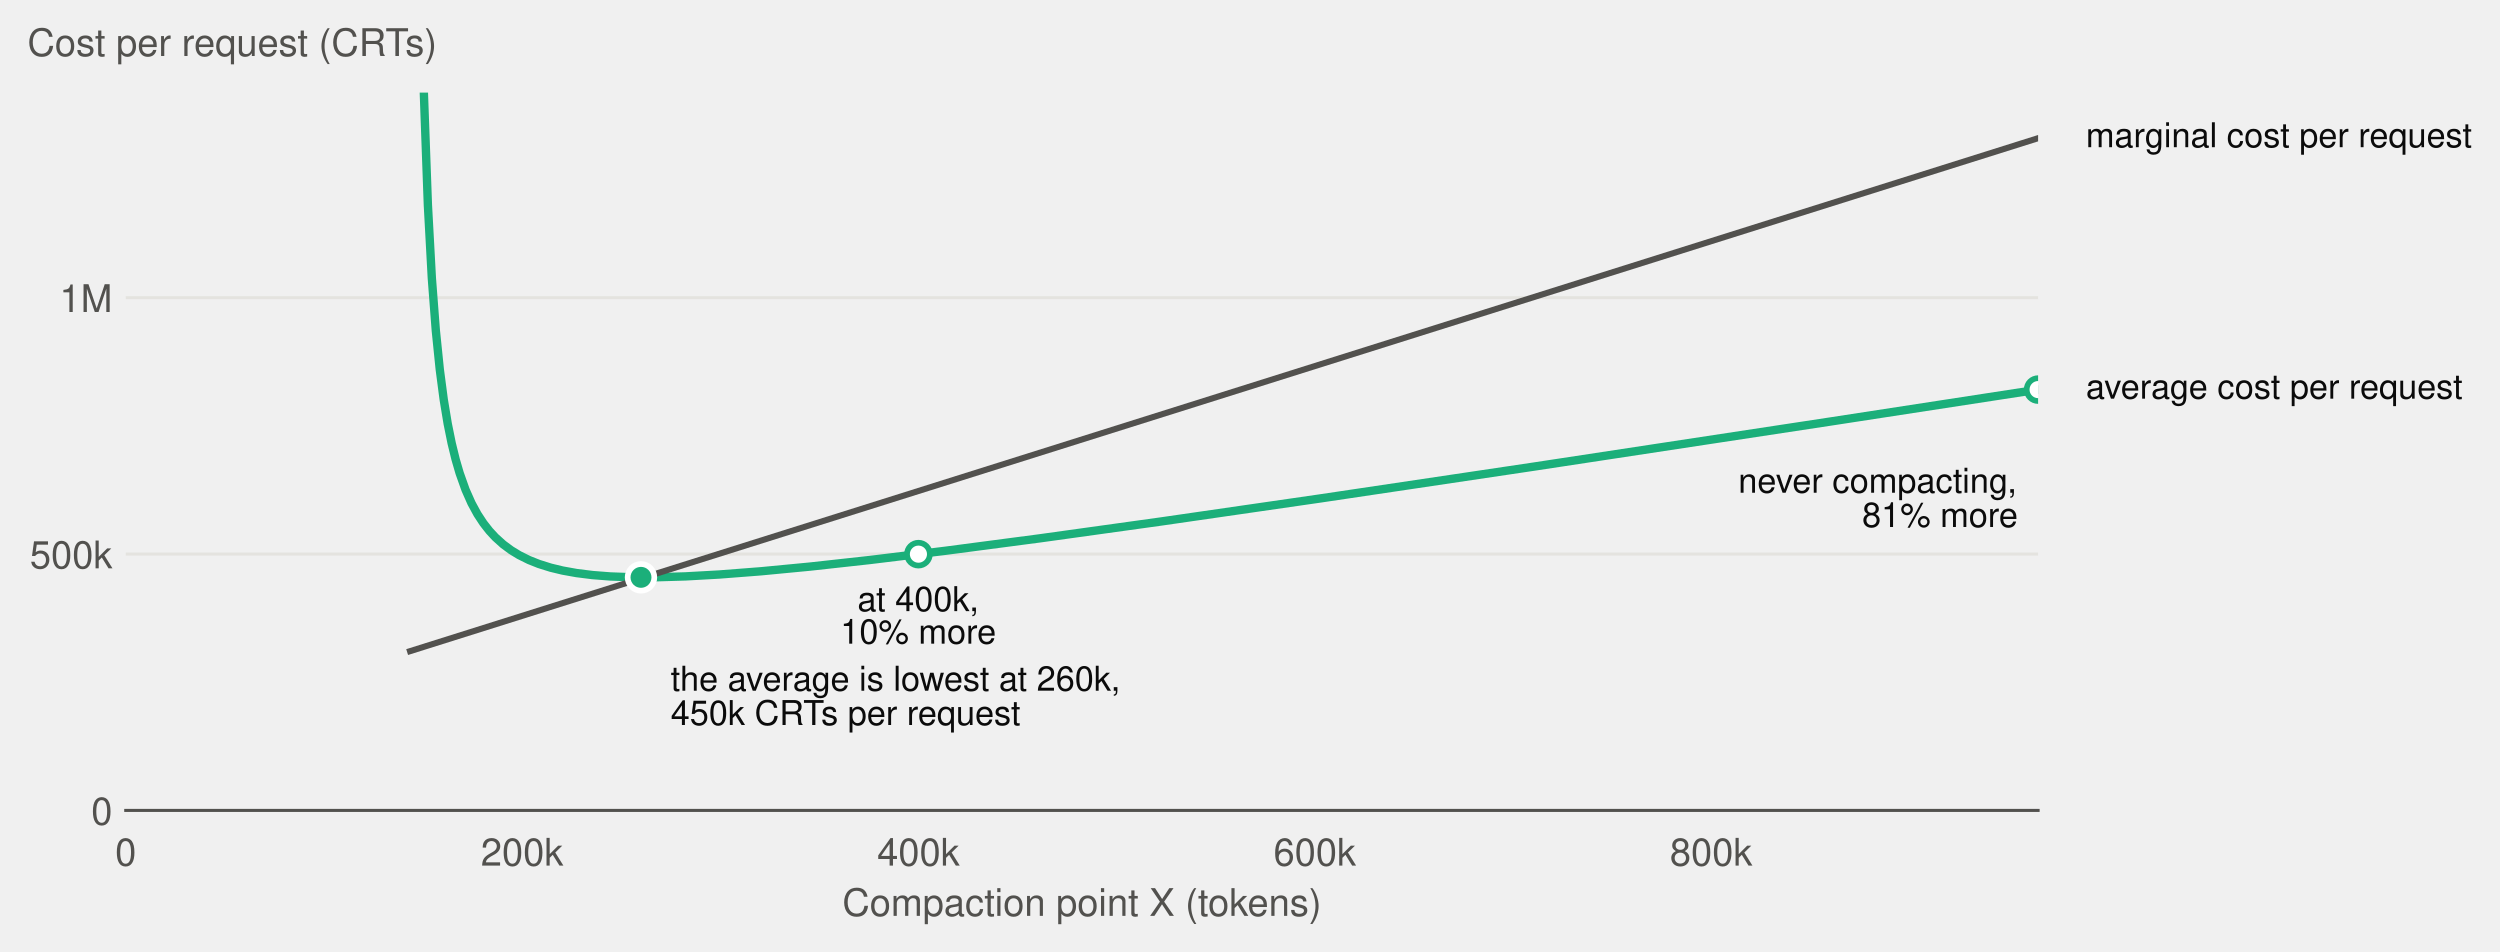
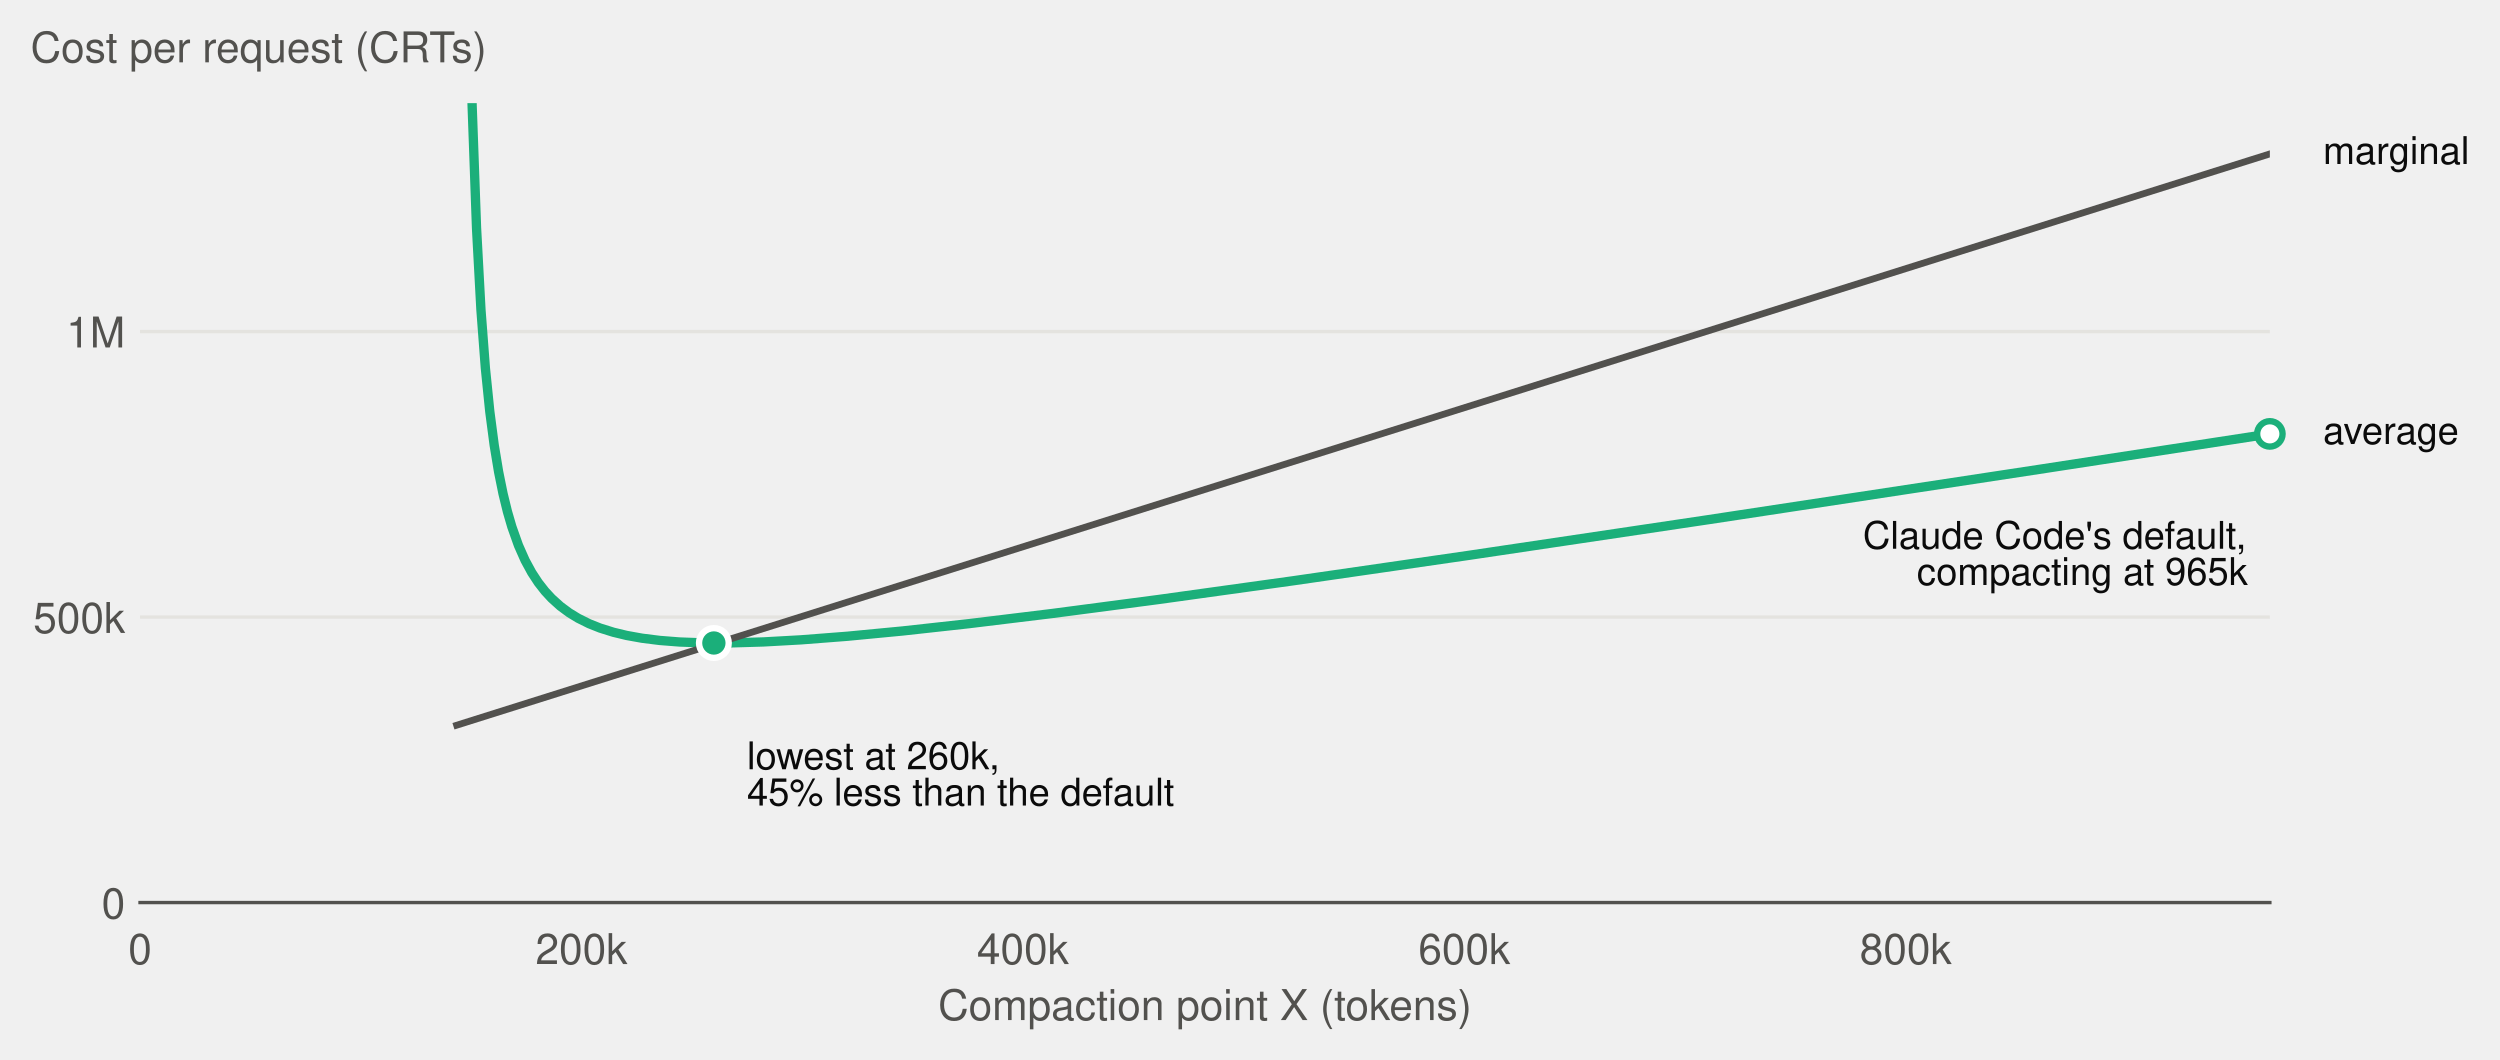
- <svg xmlns="http://www.w3.org/2000/svg" xmlns:xlink="http://www.w3.org/1999/xlink" width="656.516pt" height="249.804pt" viewBox="0 0 656.516 249.804" version="1.1">
+ <svg xmlns="http://www.w3.org/2000/svg" xmlns:xlink="http://www.w3.org/1999/xlink" width="589.487pt" height="249.804pt" viewBox="0 0 589.487 249.804" version="1.1">
  <defs>
    <style type="text/css">*{stroke-linejoin: round; stroke-linecap: butt}</style>
  </defs>
  <g id="figure_1">
    <g id="patch_1">
-       <path d="M 0 249.804  L 656.516 249.804  L 656.516 -0  L 0 -0  L 0 249.804  z " style="fill: none" />
+       <path d="M 0 249.804  L 589.487 249.804  L 589.487 -0  L 0 -0  L 0 249.804  z " style="fill: none" />
    </g>
    <g id="axes_1">
      <g id="patch_2">
        <path d="M 33.02 212.82  L 535.22 212.82  L 535.22 24.324  L 33.02 24.324  L 33.02 212.82  z " style="fill: none" />
      </g>
      <g id="matplotlib.axis_1">
        <g id="xtick_1">
          <g id="line2d_1" />
          <g id="text_1">
            <text style="font-size: 10px; font-family: 'Helvetica', 'Arial', 'DejaVu Sans'; text-anchor: middle; fill: #52514e" x="33.02" y="227.32" transform="rotate(-0 33.02 227.3202)">0</text>
          </g>
        </g>
        <g id="xtick_2">
          <g id="line2d_2" />
          <g id="text_2">
            <text style="font-size: 10px; font-family: 'Helvetica', 'Arial', 'DejaVu Sans'; text-anchor: middle; fill: #52514e" x="137.103" y="227.32" transform="rotate(-0 137.1029 227.3202)">200k</text>
          </g>
        </g>
        <g id="xtick_3">
          <g id="line2d_3" />
          <g id="text_3">
            <text style="font-size: 10px; font-family: 'Helvetica', 'Arial', 'DejaVu Sans'; text-anchor: middle; fill: #52514e" x="241.186" y="227.32" transform="rotate(-0 241.1858 227.3202)">400k</text>
          </g>
        </g>
        <g id="xtick_4">
          <g id="line2d_4" />
          <g id="text_4">
            <text style="font-size: 10px; font-family: 'Helvetica', 'Arial', 'DejaVu Sans'; text-anchor: middle; fill: #52514e" x="345.269" y="227.32" transform="rotate(-0 345.2687 227.3202)">600k</text>
          </g>
        </g>
        <g id="xtick_5">
          <g id="line2d_5" />
          <g id="text_5">
            <text style="font-size: 10px; font-family: 'Helvetica', 'Arial', 'DejaVu Sans'; text-anchor: middle; fill: #52514e" x="449.352" y="227.32" transform="rotate(-0 449.3516 227.3202)">800k</text>
          </g>
        </g>
        <g id="text_6">
          <text style="font-size: 10px; font-family: 'Helvetica', 'Arial', 'DejaVu Sans'; text-anchor: middle; fill: #52514e" x="284.12" y="240.519" transform="rotate(-0 284.12 240.5194)">Compaction point X (tokens)</text>
        </g>
      </g>
      <g id="matplotlib.axis_2">
        <g id="ytick_1">
          <g id="line2d_6">
            <path d="M 33.02 212.82  L 535.22 212.82  " clip-path="url(#p1271b63b29)" style="fill: none; stroke: #e4e3df; stroke-width: 0.8; stroke-linecap: square" />
          </g>
          <g id="line2d_7" />
          <g id="text_7">
            <text style="font-size: 10px; font-family: 'Helvetica', 'Arial', 'DejaVu Sans'; text-anchor: end; fill: #52514e" x="29.52" y="216.57" transform="rotate(-0 29.52 216.5702)">0</text>
          </g>
        </g>
        <g id="ytick_2">
          <g id="line2d_8">
            <path d="M 33.02 145.5  L 535.22 145.5  " clip-path="url(#p1271b63b29)" style="fill: none; stroke: #e4e3df; stroke-width: 0.8; stroke-linecap: square" />
          </g>
          <g id="line2d_9" />
          <g id="text_8">
            <text style="font-size: 10px; font-family: 'Helvetica', 'Arial', 'DejaVu Sans'; text-anchor: end; fill: #52514e" x="29.52" y="149.25" transform="rotate(-0 29.52 149.2502)">500k</text>
          </g>
        </g>
        <g id="ytick_3">
          <g id="line2d_10">
            <path d="M 33.02 78.18  L 535.22 78.18  " clip-path="url(#p1271b63b29)" style="fill: none; stroke: #e4e3df; stroke-width: 0.8; stroke-linecap: square" />
          </g>
          <g id="line2d_11" />
          <g id="text_9">
            <text style="font-size: 10px; font-family: 'Helvetica', 'Arial', 'DejaVu Sans'; text-anchor: end; fill: #52514e" x="29.52" y="81.93" transform="rotate(-0 29.52 81.93022)">1M</text>
          </g>
        </g>
        <g id="text_10">
          <text style="font-size: 10px; font-family: 'Helvetica', 'Arial', 'DejaVu Sans'; text-anchor: start; fill: #52514e" x="7.2" y="14.7" transform="rotate(-0 7.2 14.7)">Cost per request (CRTs)</text>
        </g>
      </g>
      <g id="line2d_12">
        <path d="M 110.708 -1  L 110.805 4.141  L 111.325 24.865  L 112.366 53.83  L 113.407 73.085  L 114.448 86.792  L 115.489 97.031  L 116.529 104.959  L 117.57 111.268  L 118.611 116.4  L 119.652 120.65  L 120.693 124.22  L 122.254 128.61  L 123.815 132.131  L 125.377 135.006  L 126.938 137.388  L 128.499 139.385  L 130.06 141.077  L 132.142 142.956  L 134.224 144.495  L 136.305 145.768  L 138.907 147.063  L 141.509 148.1  L 144.632 149.079  L 147.754 149.832  L 151.397 150.488  L 155.561 151.012  L 160.244 151.379  L 165.969 151.589  L 172.214 151.595  L 180.02 151.364  L 188.867 150.871  L 199.796 150.025  L 212.806 148.782  L 228.419 147.061  L 248.194 144.646  L 273.174 141.358  L 304.92 136.943  L 346.553 130.917  L 402.757 122.543  L 480.82 110.673  L 535.22 102.309  L 535.22 102.309  " clip-path="url(#p1271b63b29)" style="fill: none; stroke: #1baf7a; stroke-width: 2.2; stroke-linecap: square" />
      </g>
      <g id="line2d_13">
        <path d="M 107.682 171.001  L 535.22 36.286  L 535.22 36.286  " clip-path="url(#p1271b63b29)" style="fill: none; stroke: #52514e; stroke-width: 1.6; stroke-linecap: square" />
      </g>
      <g id="patch_3">
        <path d="M 33.02 212.82  L 535.22 212.82  " style="fill: none; stroke: #52514e; stroke-width: 0.8; stroke-linejoin: miter; stroke-linecap: square" />
      </g>
      <g id="text_11">
-         <text style="font-size: 9px; font-family: 'Helvetica', 'Arial', 'DejaVu Sans'; text-anchor: start; fill: #0b0b0b" x="547.775" y="104.688" transform="rotate(-0 547.775 104.6883)">average cost per request</text>
+         <text style="font-size: 9px; font-family: 'Helvetica', 'Arial', 'DejaVu Sans'; text-anchor: start; fill: #0b0b0b" x="547.775" y="104.688" transform="rotate(-0 547.775 104.6883)">average</text>
      </g>
      <g id="text_12">
-         <text style="font-size: 9px; font-family: 'Helvetica', 'Arial', 'DejaVu Sans'; text-anchor: start; fill: #0b0b0b" x="547.775" y="38.665" transform="rotate(-0 547.775 38.66514)">marginal cost per request</text>
+         <text style="font-size: 9px; font-family: 'Helvetica', 'Arial', 'DejaVu Sans'; text-anchor: start; fill: #0b0b0b" x="547.775" y="38.665" transform="rotate(-0 547.775 38.66514)">marginal</text>
      </g>
      <g id="line2d_14">
        <defs>
          <path id="m687c93059a" d="M 0 3.5  C 0.928 3.5 1.819 3.131 2.475 2.475  C 3.131 1.819 3.5 0.928 3.5 0  C 3.5 -0.928 3.131 -1.819 2.475 -2.475  C 1.819 -3.131 0.928 -3.5 0 -3.5  C -0.928 -3.5 -1.819 -3.131 -2.475 -2.475  C -3.131 -1.819 -3.5 -0.928 -3.5 0  C -3.5 0.928 -3.131 1.819 -2.475 2.475  C -1.819 3.131 -0.928 3.5 0 3.5  z " style="stroke: #ffffff; stroke-width: 1.5" />
        </defs>
        <g clip-path="url(#p1271b63b29)">
          <use xlink:href="#m687c93059a" x="168.328" y="151.615" style="fill: #1baf7a; stroke: #ffffff; stroke-width: 1.5" />
        </g>
      </g>
      <g id="text_13">
-         <text style="font-size: 9px; font-family: 'Helvetica', 'Arial', 'DejaVu Sans'; fill: #0b0b0b" transform="translate(176.134 181.3881)">the average is lowest at 260k,</text>
-         <text style="font-size: 9px; font-family: 'Helvetica', 'Arial', 'DejaVu Sans'; fill: #0b0b0b" transform="translate(176.134 190.3974)">450k CRTs per request</text>
+         <text style="font-size: 9px; font-family: 'Helvetica', 'Arial', 'DejaVu Sans'; fill: #0b0b0b" transform="translate(176.134 181.3881)">lowest at 260k,</text>
+         <text style="font-size: 9px; font-family: 'Helvetica', 'Arial', 'DejaVu Sans'; fill: #0b0b0b" transform="translate(176.134 189.9355)">45% less than the default</text>
      </g>
      <g id="line2d_15">
        <defs>
          <path id="m71f20ad914" d="M 0 3  C 0.796 3 1.559 2.684 2.121 2.121  C 2.684 1.559 3 0.796 3 0  C 3 -0.796 2.684 -1.559 2.121 -2.121  C 1.559 -2.684 0.796 -3 0 -3  C -0.796 -3 -1.559 -2.684 -2.121 -2.121  C -2.684 -1.559 -3 -0.796 -3 0  C -3 0.796 -2.684 1.559 -2.121 2.121  C -1.559 2.684 -0.796 3 0 3  z " style="stroke: #1baf7a; stroke-width: 1.5" />
        </defs>
-         <g clip-path="url(#p1271b63b29)">
-           <use xlink:href="#m71f20ad914" x="241.186" y="145.526" style="fill: #ffffff; stroke: #1baf7a; stroke-width: 1.5" />
+         <g>
+           <use xlink:href="#m71f20ad914" x="535.22" y="102.309" style="fill: #ffffff; stroke: #1baf7a; stroke-width: 1.5" />
        </g>
      </g>
      <g id="text_14">
-         <text style="font-size: 9px; font-family: 'Helvetica', 'Arial', 'DejaVu Sans'; fill: #0b0b0b" transform="translate(225.1756 160.4882)">at 400k,</text>
-         <text style="font-size: 9px; font-family: 'Helvetica', 'Arial', 'DejaVu Sans'; fill: #0b0b0b" transform="translate(220.6778 169.0355)">10% more</text>
-       </g>
-       <g id="line2d_16">
-         <g clip-path="url(#p1271b63b29)">
-           <use xlink:href="#m71f20ad914" x="535.22" y="102.309" style="fill: #ffffff; stroke: #1baf7a; stroke-width: 1.5" />
-         </g>
-       </g>
-       <g id="text_15">
-         <text style="font-size: 9px; font-family: 'Helvetica', 'Arial', 'DejaVu Sans'; fill: #0b0b0b" transform="translate(456.483 129.389)">never compacting,</text>
-         <text style="font-size: 9px; font-family: 'Helvetica', 'Arial', 'DejaVu Sans'; fill: #0b0b0b" transform="translate(488.9998 138.3983)">81% more</text>
+         <text style="font-size: 9px; font-family: 'Helvetica', 'Arial', 'DejaVu Sans'; fill: #0b0b0b" transform="translate(439.2438 129.389)">Claude Code's default,</text>
+         <text style="font-size: 9px; font-family: 'Helvetica', 'Arial', 'DejaVu Sans'; fill: #0b0b0b" transform="translate(451.9746 137.9364)">compacting at 965k</text>
      </g>
    </g>
  </g>
  <defs>
    <clipPath id="p1271b63b29">
      <rect x="33.02" y="24.324" width="502.2" height="188.496" />
    </clipPath>
  </defs>
</svg>
